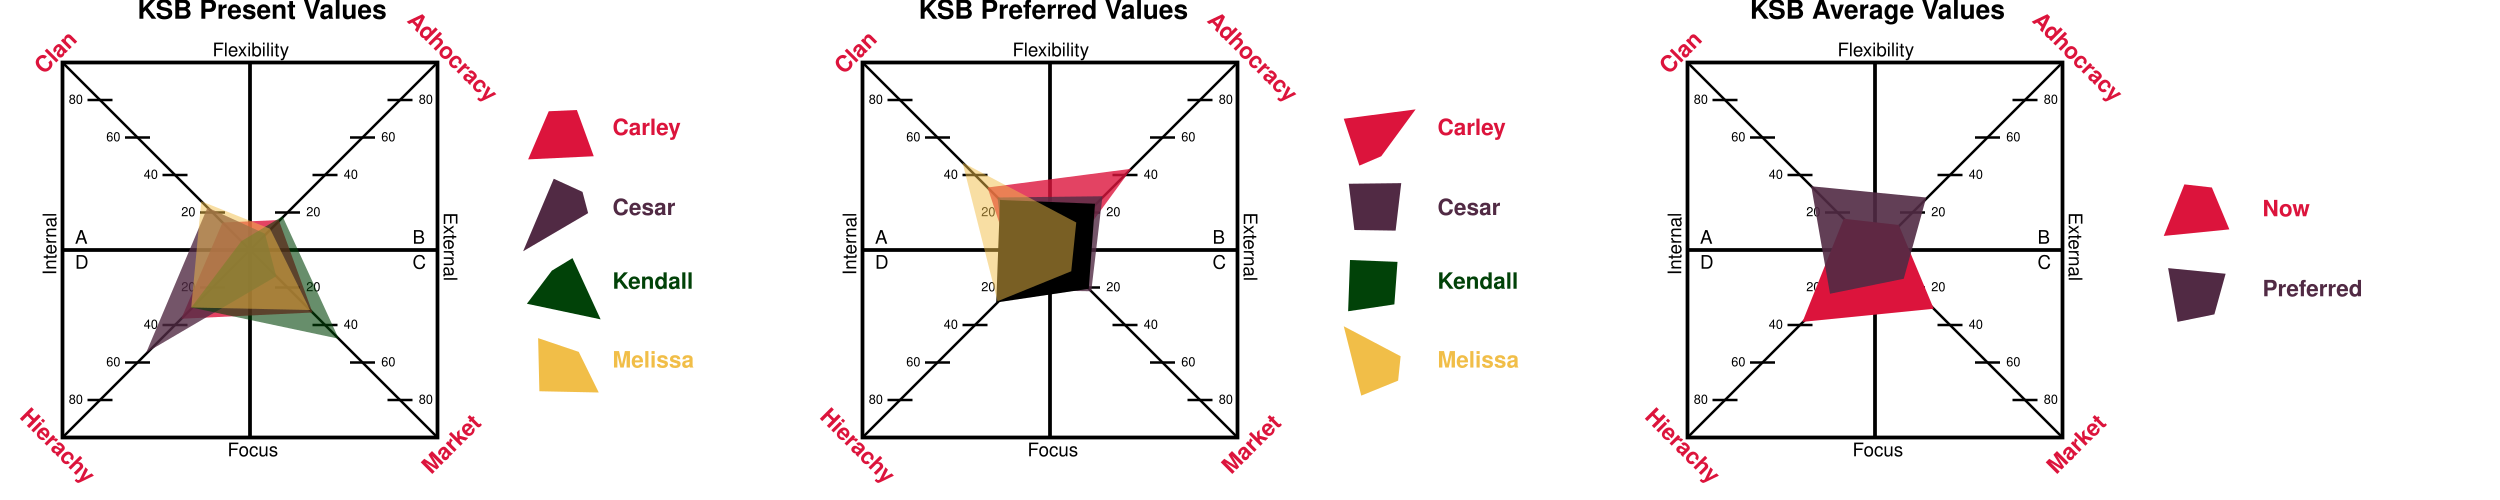
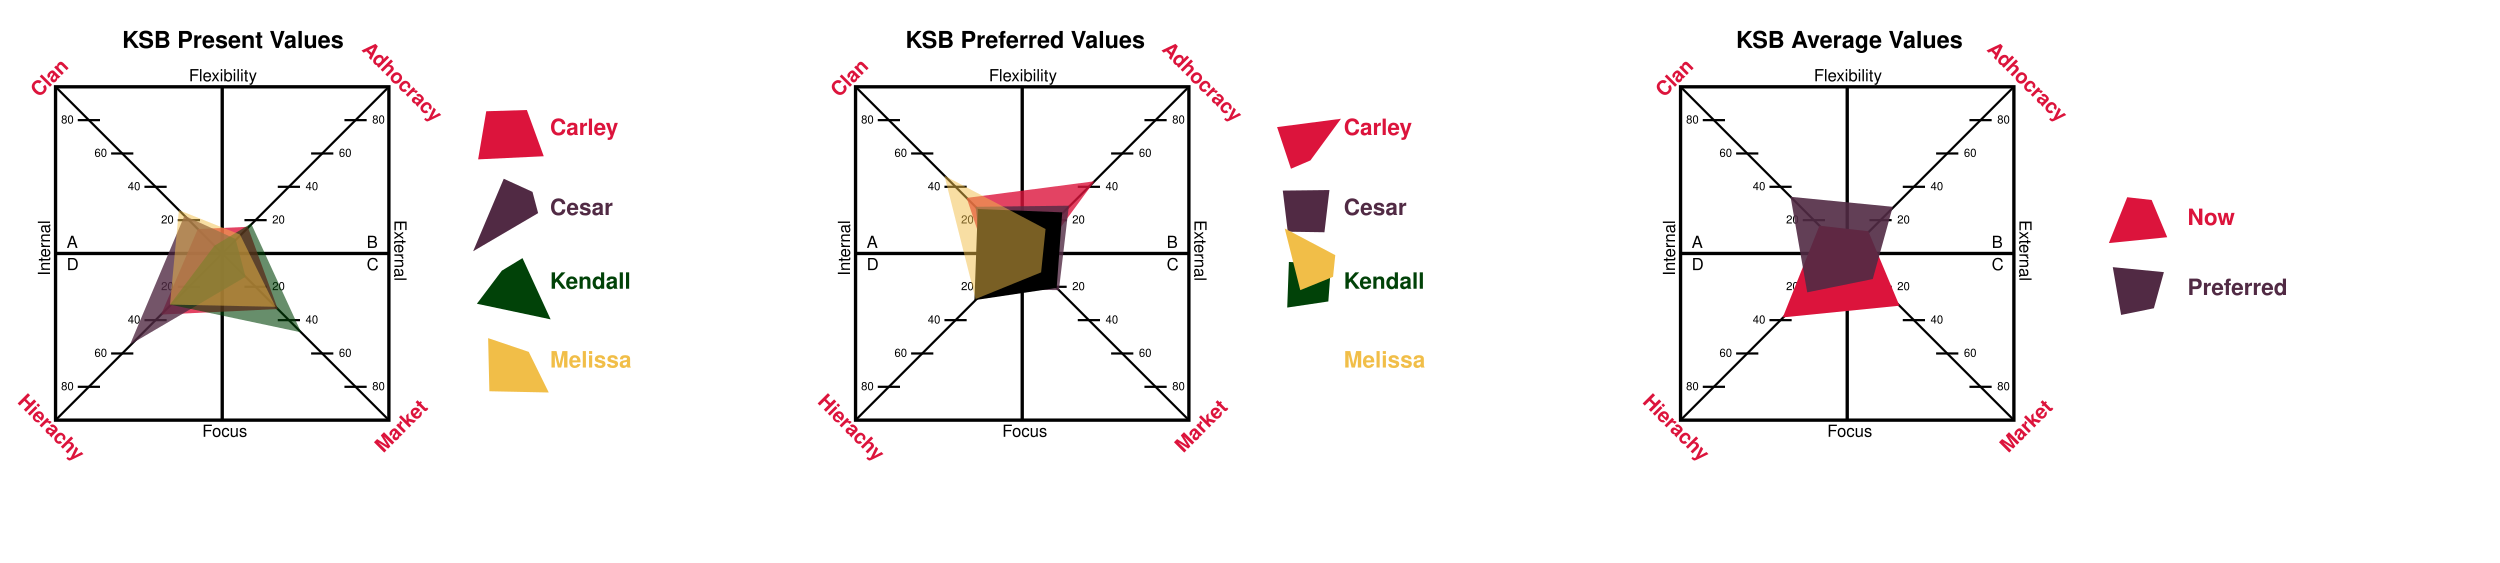
- <svg xmlns="http://www.w3.org/2000/svg" id="font" height="400" width="2000">
+ <svg xmlns="http://www.w3.org/2000/svg" id="font" height="450" width="2000">
  <style type="text/css">
  #font{
    font-family: Helvetica, sans-serif;
  }
  #outline{
  stroke-width:3;
  stroke: black;
  fill: none
  }
  #gridlines{
    stroke: black;
    stroke-width: 3;
  }
  #diags{
    stroke: black;
    stroke-width: 2;
  }
  #markers1{
    stroke: black;
    stroke-width: 2;
  }
  #markers2{
    stroke: black;
    stroke-width: 2;
  }
  #title {
  font-weight: bold;
  font-size: 1.75em;
  fill: black;
  }
  #markerlabel{
  font-size: 0.85em;
  fill: black;
  }
  #axislabel{
  font-size: 1.25em;
  fill: black;
  }
  #group{
  font-size: 1.5em;
  font-weight: bold;
  fill: crimson;
  }

#Carley {
fill: crimson;
opacity: .8
}

#Cesar {
fill: #512a44;
opacity: .8
}

#Kendall {
fill: #014208;
opacity: 0.6
}

#Melissa {
fill: #f1be48;
opacity: 0.5
}


#Carley_l{
fill: crimson;
}

#Cesar_l {
fill: #512a44;
opacity: 1
}

#Kendall_l {
fill: #014208;
opacity: 1
}

#Melissa_l {
fill: #f1be48;
opacity: 1
}

#legend{
font-weight: bold;
font-size: 1.5em;
}

#now{
fill: crimson;
opacity: 1
}

#preferred{
fill: #512a44;
opacity: .9
}

#now_l{
fill: crimson;
}

#preferred_l {
fill: #512a44;
opacity: 1
}

</style>
-   <rect id="outline" width="300" height="300" x="50" y="50" />
-   <g id="gridlines">
-     <line x1="200" y1="50" x2="200" y2="350" />
-     <line x1="50" y1="200" x2="350" y2="200" />
-   </g>
-   <g id="diags">
-     <line x1="50" y1="50" x2="350" y2="350" />
-     <line x1="350" y1="50" x2="50" y2="350" />
-   </g>
-   <g id="markers1">
-     <line x1="220" y1="230" x2="240" y2="230" />
-   </g>
-   <use href="#markers1" x="30" y="30" />
-   <use href="#markers1" x="60" y="60" />
-   <use href="#markers1" x="90" y="90" />
-   <use href="#markers1" x="-60" y="-60" />
-   <use href="#markers1" x="-90" y="-90" />
-   <use href="#markers1" x="-120" y="-120" />
-   <use href="#markers1" x="-150" y="-150" />
-   <g id="markers2">
-     <line x1="160" y1="230" x2="180" y2="230" />
-   </g>
-   <use href="#markers2" x="-30" y="30" />
-   <use href="#markers2" x="-60" y="60" />
-   <use href="#markers2" x="-90" y="90" />
-   <use href="#markers2" x="60" y="-60" />
-   <use href="#markers2" x="90" y="-90" />
-   <use href="#markers2" x="120" y="-120" />
-   <use href="#markers2" x="150" y="-150" />
-   <g id="markerlabel">
-     <text x="245" y="233">20</text>
-     <text x="275" y="263">40</text>
-     <text x="305" y="293">60</text>
-     <text x="335" y="323">80</text>
-     <text x="245" y="173">20</text>
-     <text x="275" y="143">40</text>
-     <text x="305" y="113">60</text>
-     <text x="335" y="83">80</text>
-     <text x="145" y="233">20</text>
-     <text x="115" y="263">40</text>
-     <text x="85" y="293">60</text>
-     <text x="55" y="323">80</text>
-     <text x="145" y="173">20</text>
-     <text x="115" y="143">40</text>
-     <text x="85" y="113">60</text>
-     <text x="55" y="83">80</text>
-   </g>
-   <text id="title" x="110" y="15"> KSB Present Values </text>
-   <g id="axislabel">
-     <text x="170" y="45">Flexibility</text>
-     <text x="182" y="365">Focus</text>
-     <text x="45" y="220" transform="rotate(270, 45, 220)">Internal</text>
-     <text x="355" y="170" transform="rotate(90, 355, 170)">External</text>
-     <text x="60" y="195">A</text>
-     <text x="60" y="215">D</text>
-     <text x="330" y="195">B</text>
-     <text x="330" y="215">C</text>
-   </g>
-   <g id="group">
-     <text x="35" y="60" transform="rotate(315, 35, 60)">Clan</text>
-     <text x="25" y="330" transform="rotate(45, 15, 320)">Hierachy</text>
-     <text x="325" y="17" transform="rotate(45, 325, 17)">Adhocracy</text>
-     <text x="345" y="380" transform="rotate(315, 345, 380)">Market</text>
-   </g>
-   <polygon id="Carley" points="178,178 145,255 250,250 223,176" />
-   <polygon id="Cesar" points="166,166 212,187 221,221 117,282" />
-   <polygon id="Kendall" points="193,193 226,173 271,271 153,246" />
-   <polygon id="Melissa" points="161,161 216,183 248,248 153,246" />
-   <polygon id="Carley_l" points="439,89 422.5,127.5 475,125 461.5,88" />
-   <polygon id="Cesar_l" points="443,143 466,153.5 470.5,170.5 418.5,201" />
-   <polygon id="Kendall_l" points="441.5,216.5 458,206.5 480.5,255.5 421.5,243" />
-   <polygon id="Melissa_l" points="430.5,270.5 463,281.5 479,314 431.5,313" />
-   <g id="legend">
-     <text id="Carley_l" x="490" y="108">Carley</text>
-     <text id="Cesar_l" x="490" y="172">Cesar</text>
-     <text id="Kendall_l" x="490" y="231">Kendall</text>
-     <text id="Melissa_l" x="490" y="294">Melissa</text>
-   </g>
-   <svg viewBox="0 0 400 400" width="400" x="32%" y="0%">
+   <svg viewBox="0 0 450 450" width="400" x="0%" y="0%">
    <rect id="outline" width="300" height="300" x="50" y="50" />
    <g id="gridlines">
      <line x1="200" y1="50" x2="200" y2="350" />
      <line x1="50" y1="200" x2="350" y2="200" />
    </g>
    <g id="diags">
      <line x1="50" y1="50" x2="350" y2="350" />
      <line x1="350" y1="50" x2="50" y2="350" />
    </g>
    <g id="markers1">
      <line x1="220" y1="230" x2="240" y2="230" />
    </g>
    <use href="#markers1" x="30" y="30" />
    <use href="#markers1" x="60" y="60" />
    <use href="#markers1" x="90" y="90" />
    <use href="#markers1" x="-60" y="-60" />
    <use href="#markers1" x="-90" y="-90" />
    <use href="#markers1" x="-120" y="-120" />
    <use href="#markers1" x="-150" y="-150" />
    <g id="markers2">
      <line x1="160" y1="230" x2="180" y2="230" />
    </g>
    <use href="#markers2" x="-30" y="30" />
    <use href="#markers2" x="-60" y="60" />
    <use href="#markers2" x="-90" y="90" />
    <use href="#markers2" x="60" y="-60" />
    <use href="#markers2" x="90" y="-90" />
    <use href="#markers2" x="120" y="-120" />
    <use href="#markers2" x="150" y="-150" />
    <g id="markerlabel">
      <text x="245" y="233">20</text>
      <text x="275" y="263">40</text>
      <text x="305" y="293">60</text>
      <text x="335" y="323">80</text>
      <text x="245" y="173">20</text>
      <text x="275" y="143">40</text>
      <text x="305" y="113">60</text>
      <text x="335" y="83">80</text>
      <text x="145" y="233">20</text>
      <text x="115" y="263">40</text>
      <text x="85" y="293">60</text>
      <text x="55" y="323">80</text>
      <text x="145" y="173">20</text>
      <text x="115" y="143">40</text>
      <text x="85" y="113">60</text>
      <text x="55" y="83">80</text>
    </g>
-     <text id="title" x="95" y="15"> KSB Preferred Values </text>
+     <text id="title" x="110" y="15"> KSB Present Values </text>
    <g id="axislabel">
      <text x="170" y="45">Flexibility</text>
      <text x="182" y="365">Focus</text>
      <text x="45" y="220" transform="rotate(270, 45, 220)">Internal</text>
      <text x="355" y="170" transform="rotate(90, 355, 170)">External</text>
      <text x="60" y="195">A</text>
      <text x="60" y="215">D</text>
      <text x="330" y="195">B</text>
      <text x="330" y="215">C</text>
    </g>
    <g id="group">
      <text x="35" y="60" transform="rotate(315, 35, 60)">Clan</text>
      <text x="25" y="330" transform="rotate(45, 15, 320)">Hierachy</text>
      <text x="325" y="17" transform="rotate(45, 325, 17)">Adhocracy</text>
      <text x="345" y="380" transform="rotate(315, 345, 380)">Market</text>
    </g>
-     <polygon id="Carley" points="150,150 175,225 210,210 265,135" />
-     <polygon id="Cesar" points="158,158 167,232 233,233 242,157" />
-     <polygon id="Kendal" points="160,160 157,242 231,231 236,163" />
-     <polygon id="Melissa" points="130,130 158,241 217,217 221,178" />
-   </svg>
-   <svg viewBox="0 0 400 400" width="200" x="50%" y="-20%">
-     <polygon id="Carley_l" points="150,150 175,225 210,210 265,135" />
-   </svg>
-   <svg viewBox="0 0 400 400" width="200" x="50%" y="-8%">
-     <polygon id="Cesar_l" points="158,158 167,232 233,233 242,157" />
-   </svg>
-   <svg viewBox="0 0 400 400" width="200" x="50%" y="7%">
-     <polygon id="Kendall_l" points="160,160 157,242 231,231 236,163" />
-   </svg>
-   <svg viewBox="0 0 400 400" width="200" x="50.5%" y="24%">
-     <polygon id="Melissa_l" points="130,130 158,241 217,217 221,178" />
-   </svg>
+     <polygon id="Carley" points="178,178 145,255 250,250 223,176" />
+     <polygon id="Cesar" points="166,166 212,187 221,221 117,282" />
+     <polygon id="Kendall" points="193,193 226,173 271,271 153,246" />
+     <polygon id="Melissa" points="161,161 216,183 248,248 153,246" />
+   </svg>
+   <polygon id="Carley_l" points="389,89 382.5,127.5 435,125 421.5,88" />
+   <polygon id="Cesar_l" points="403,143 426,153.5 430.5,170.5 378.5,201" />
+   <polygon id="Kendall_l" points="401.5,216.5 418,206.5 440.5,255.5 381.5,243" />
+   <polygon id="Melissa_l" points="390.5,270.5 423,281.5 439,314 391.5,313" />
  <g id="legend">
-     <text id="Carley_l" x="1150" y="108">Carley</text>
-     <text id="Cesar_l" x="1150" y="172">Cesar</text>
-     <text id="Kendall_l" x="1150" y="231">Kendall</text>
-     <text id="Melissa_l" x="1150" y="294">Melissa</text>
+     <text id="Carley_l" x="440" y="108">Carley</text>
+     <text id="Cesar_l" x="440" y="172">Cesar</text>
+     <text id="Kendall_l" x="440" y="231">Kendall</text>
+     <text id="Melissa_l" x="440" y="294">Melissa</text>
  </g>
-   <svg viewBox="0 0 400 400" width="400" x="65%" y="0%">
+   <svg viewBox="0 0 450 450" width="400" x="32%" y="0%">
    <rect id="outline" width="300" height="300" x="50" y="50" />
    <g id="gridlines">
      <line x1="200" y1="50" x2="200" y2="350" />
      <line x1="50" y1="200" x2="350" y2="200" />
    </g>
    <g id="diags">
      <line x1="50" y1="50" x2="350" y2="350" />
      <line x1="350" y1="50" x2="50" y2="350" />
    </g>
    <g id="markers1">
      <line x1="220" y1="230" x2="240" y2="230" />
    </g>
    <use href="#markers1" x="30" y="30" />
    <use href="#markers1" x="60" y="60" />
    <use href="#markers1" x="90" y="90" />
    <use href="#markers1" x="-60" y="-60" />
    <use href="#markers1" x="-90" y="-90" />
    <use href="#markers1" x="-120" y="-120" />
    <use href="#markers1" x="-150" y="-150" />
    <g id="markers2">
      <line x1="160" y1="230" x2="180" y2="230" />
    </g>
    <use href="#markers2" x="-30" y="30" />
    <use href="#markers2" x="-60" y="60" />
    <use href="#markers2" x="-90" y="90" />
    <use href="#markers2" x="60" y="-60" />
    <use href="#markers2" x="90" y="-90" />
    <use href="#markers2" x="120" y="-120" />
    <use href="#markers2" x="150" y="-150" />
    <g id="markerlabel">
      <text x="245" y="233">20</text>
      <text x="275" y="263">40</text>
      <text x="305" y="293">60</text>
      <text x="335" y="323">80</text>
      <text x="245" y="173">20</text>
      <text x="275" y="143">40</text>
      <text x="305" y="113">60</text>
      <text x="335" y="83">80</text>
      <text x="145" y="233">20</text>
      <text x="115" y="263">40</text>
      <text x="85" y="293">60</text>
      <text x="55" y="323">80</text>
      <text x="145" y="173">20</text>
      <text x="115" y="143">40</text>
      <text x="85" y="113">60</text>
      <text x="55" y="83">80</text>
    </g>
+     <text id="title" x="95" y="15"> KSB Preferred Values </text>
+     <g id="axislabel">
+       <text x="170" y="45">Flexibility</text>
+       <text x="182" y="365">Focus</text>
+       <text x="45" y="220" transform="rotate(270, 45, 220)">Internal</text>
+       <text x="355" y="170" transform="rotate(90, 355, 170)">External</text>
+       <text x="60" y="195">A</text>
+       <text x="60" y="215">D</text>
+       <text x="330" y="195">B</text>
+       <text x="330" y="215">C</text>
+     </g>
+     <g id="group">
+       <text x="35" y="60" transform="rotate(315, 35, 60)">Clan</text>
+       <text x="25" y="330" transform="rotate(45, 15, 320)">Hierachy</text>
+       <text x="325" y="17" transform="rotate(45, 325, 17)">Adhocracy</text>
+       <text x="345" y="380" transform="rotate(315, 345, 380)">Market</text>
+     </g>
+     <polygon id="Carley" points="150,150 175,225 210,210 265,135" />
+     <polygon id="Cesar" points="158,158 167,232 233,233 242,157" />
+     <polygon id="Kendal" points="160,160 157,242 231,231 236,163" />
+     <polygon id="Melissa" points="130,130 158,241 217,217 221,178" />
+   </svg>
+   <svg viewBox="0 0 450 450" width="200" x="47.75%" y="-20%">
+     <polygon id="Carley_l" points="150,150 175,225 210,210 265,135" />
+   </svg>
+   <svg viewBox="0 0 450 450" width="200" x="47.8%" y="-9.5%">
+     <polygon id="Cesar_l" points="158,158 167,232 233,233 242,157" />
+   </svg>
+   <svg viewBox="0 0 450 450" width="200" x="48%" y="3%">
+     <polygon id="Kendall_l" points="160,160 157,242 231,231 236,163" />
+   </svg>
+   <svg viewBox="0 0 450 450" width="200" x="48.5%" y="17.%">
+     <polygon id="Melissa_l" points="130,130 158,241 217,217 221,178" />
+   </svg>
+   <g id="legend">
+     <text id="Carley_l" x="1075" y="108">Carley</text>
+     <text id="Cesar_l" x="1075" y="172">Cesar</text>
+     <text id="Kendall_l" x="1075" y="231">Kendall</text>
+     <text id="Melissa_l" x="1075" y="294">Melissa</text>
+   </g>
+   <svg viewBox="0 0 450 450" width="400" x="65%" y="0%">
+     <rect id="outline" width="300" height="300" x="50" y="50" />
+     <g id="gridlines">
+       <line x1="200" y1="50" x2="200" y2="350" />
+       <line x1="50" y1="200" x2="350" y2="200" />
+     </g>
+     <g id="diags">
+       <line x1="50" y1="50" x2="350" y2="350" />
+       <line x1="350" y1="50" x2="50" y2="350" />
+     </g>
+     <g id="markers1">
+       <line x1="220" y1="230" x2="240" y2="230" />
+     </g>
+     <use href="#markers1" x="30" y="30" />
+     <use href="#markers1" x="60" y="60" />
+     <use href="#markers1" x="90" y="90" />
+     <use href="#markers1" x="-60" y="-60" />
+     <use href="#markers1" x="-90" y="-90" />
+     <use href="#markers1" x="-120" y="-120" />
+     <use href="#markers1" x="-150" y="-150" />
+     <g id="markers2">
+       <line x1="160" y1="230" x2="180" y2="230" />
+     </g>
+     <use href="#markers2" x="-30" y="30" />
+     <use href="#markers2" x="-60" y="60" />
+     <use href="#markers2" x="-90" y="90" />
+     <use href="#markers2" x="60" y="-60" />
+     <use href="#markers2" x="90" y="-90" />
+     <use href="#markers2" x="120" y="-120" />
+     <use href="#markers2" x="150" y="-150" />
+     <g id="markerlabel">
+       <text x="245" y="233">20</text>
+       <text x="275" y="263">40</text>
+       <text x="305" y="293">60</text>
+       <text x="335" y="323">80</text>
+       <text x="245" y="173">20</text>
+       <text x="275" y="143">40</text>
+       <text x="305" y="113">60</text>
+       <text x="335" y="83">80</text>
+       <text x="145" y="233">20</text>
+       <text x="115" y="263">40</text>
+       <text x="85" y="293">60</text>
+       <text x="55" y="323">80</text>
+       <text x="145" y="173">20</text>
+       <text x="115" y="143">40</text>
+       <text x="85" y="113">60</text>
+       <text x="55" y="83">80</text>
+     </g>
    <text id="title" x="100" y="15"> KSB Average Values </text>
    <g id="axislabel">
      <text x="170" y="45">Flexibility</text>
      <text x="182" y="365">Focus</text>
      <text x="45" y="220" transform="rotate(270, 45, 220)">Internal</text>
      <text x="355" y="170" transform="rotate(90, 355, 170)">External</text>
      <text x="60" y="195">A</text>
      <text x="60" y="215">D</text>
      <text x="330" y="195">B</text>
      <text x="330" y="215">C</text>
    </g>
    <g id="group">
      <text x="35" y="60" transform="rotate(315, 35, 60)">Clan</text>
      <text x="25" y="330" transform="rotate(45, 15, 320)">Hierachy</text>
      <text x="325" y="17" transform="rotate(45, 325, 17)">Adhocracy</text>
      <text x="345" y="380" transform="rotate(315, 345, 380)">Market</text>
    </g>
    <polygon id="now" points="175,175 142,257.5 247,247 219,180" />
    <polygon id="preferred" points="149,149 164,235 223,223 241,158" />
  </svg>
-   <svg viewBox="0 0 400 400" width="200" x="83%" y="-10%">
+   <svg viewBox="0 0 450 450" width="200" x="81.2%" y="-10%">
    <polygon id="now_l" points="175,175 142,257.5 247,247 219,180" />
  </svg>
-   <svg viewBox="0 0 400 400" width="200" x="83%" y="10%">
+   <svg viewBox="0 0 450 450" width="200" x="81.2%" y="05%">
    <polygon id="preferred_l" points="149,149 164,235 223,223 241,158" />
  </svg>
  <g id="legend">
-     <text id="now_l" x="1810" y="173">Now</text>
-     <text id="preferred_l" x="1810" y="237">Preferred</text>
+     <text id="now_l" x="1750" y="180">Now</text>
+     <text id="preferred_l" x="1750" y="236">Preferred</text>
  </g>
</svg>
